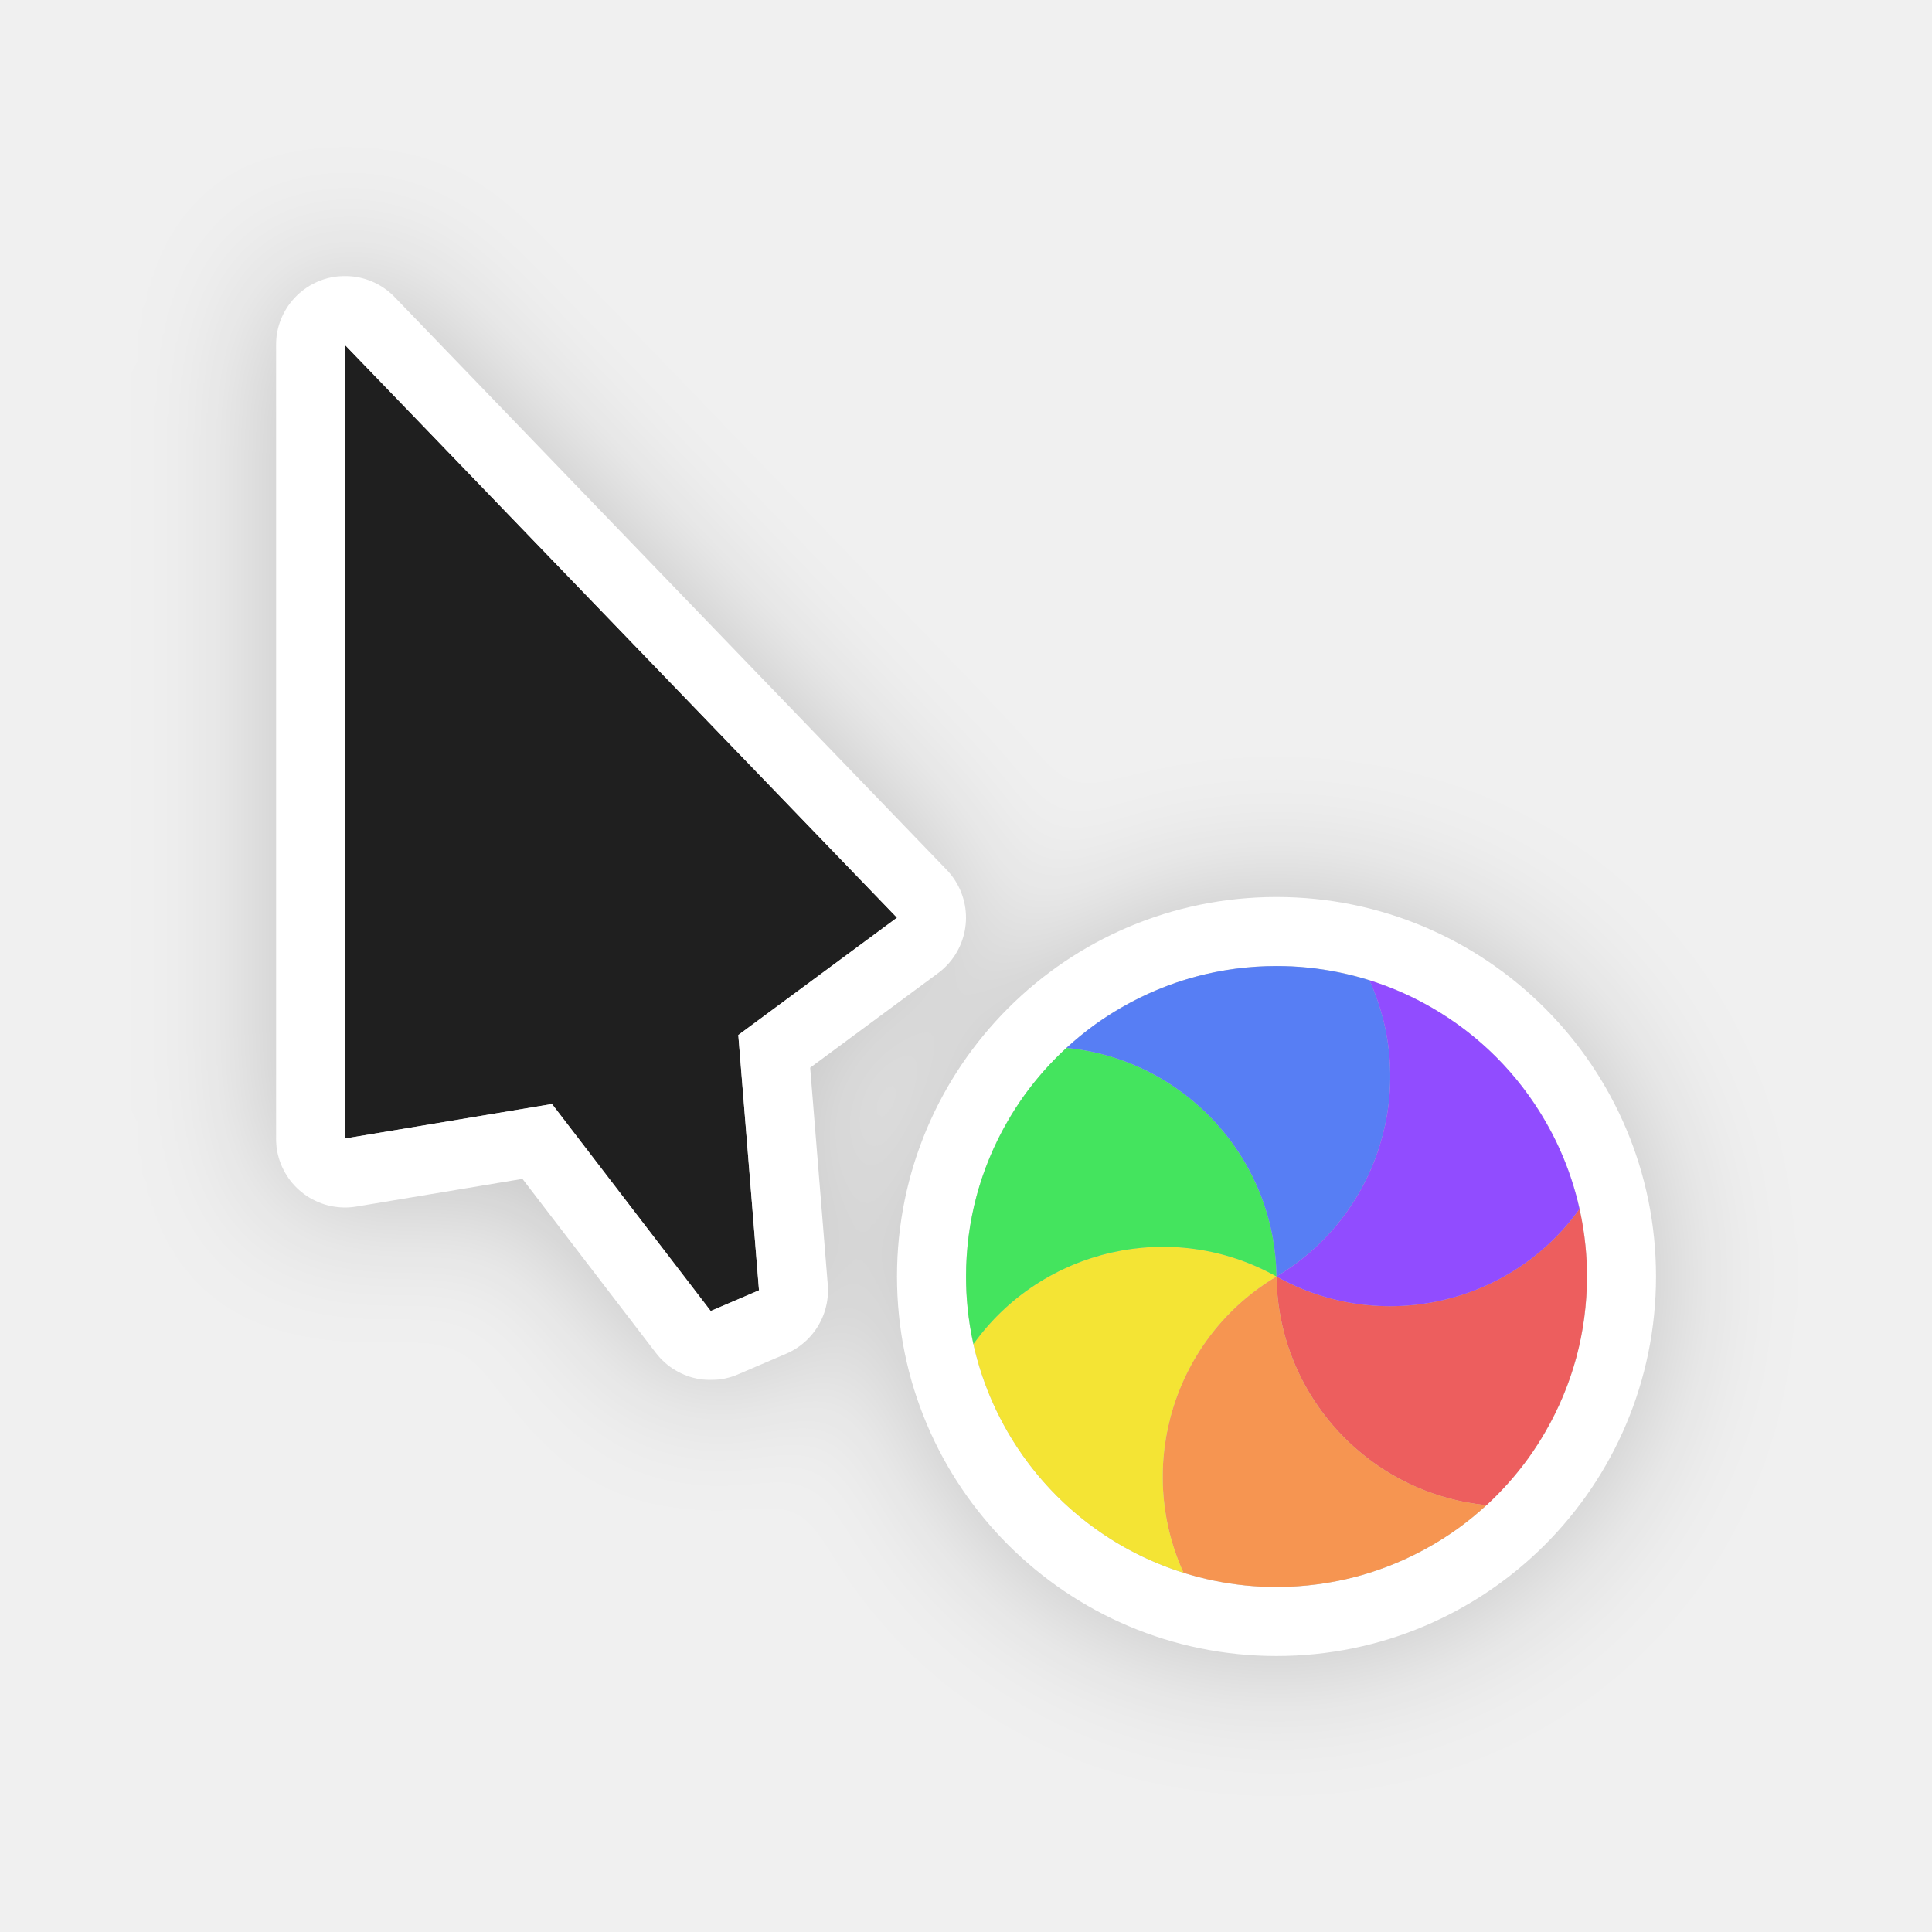
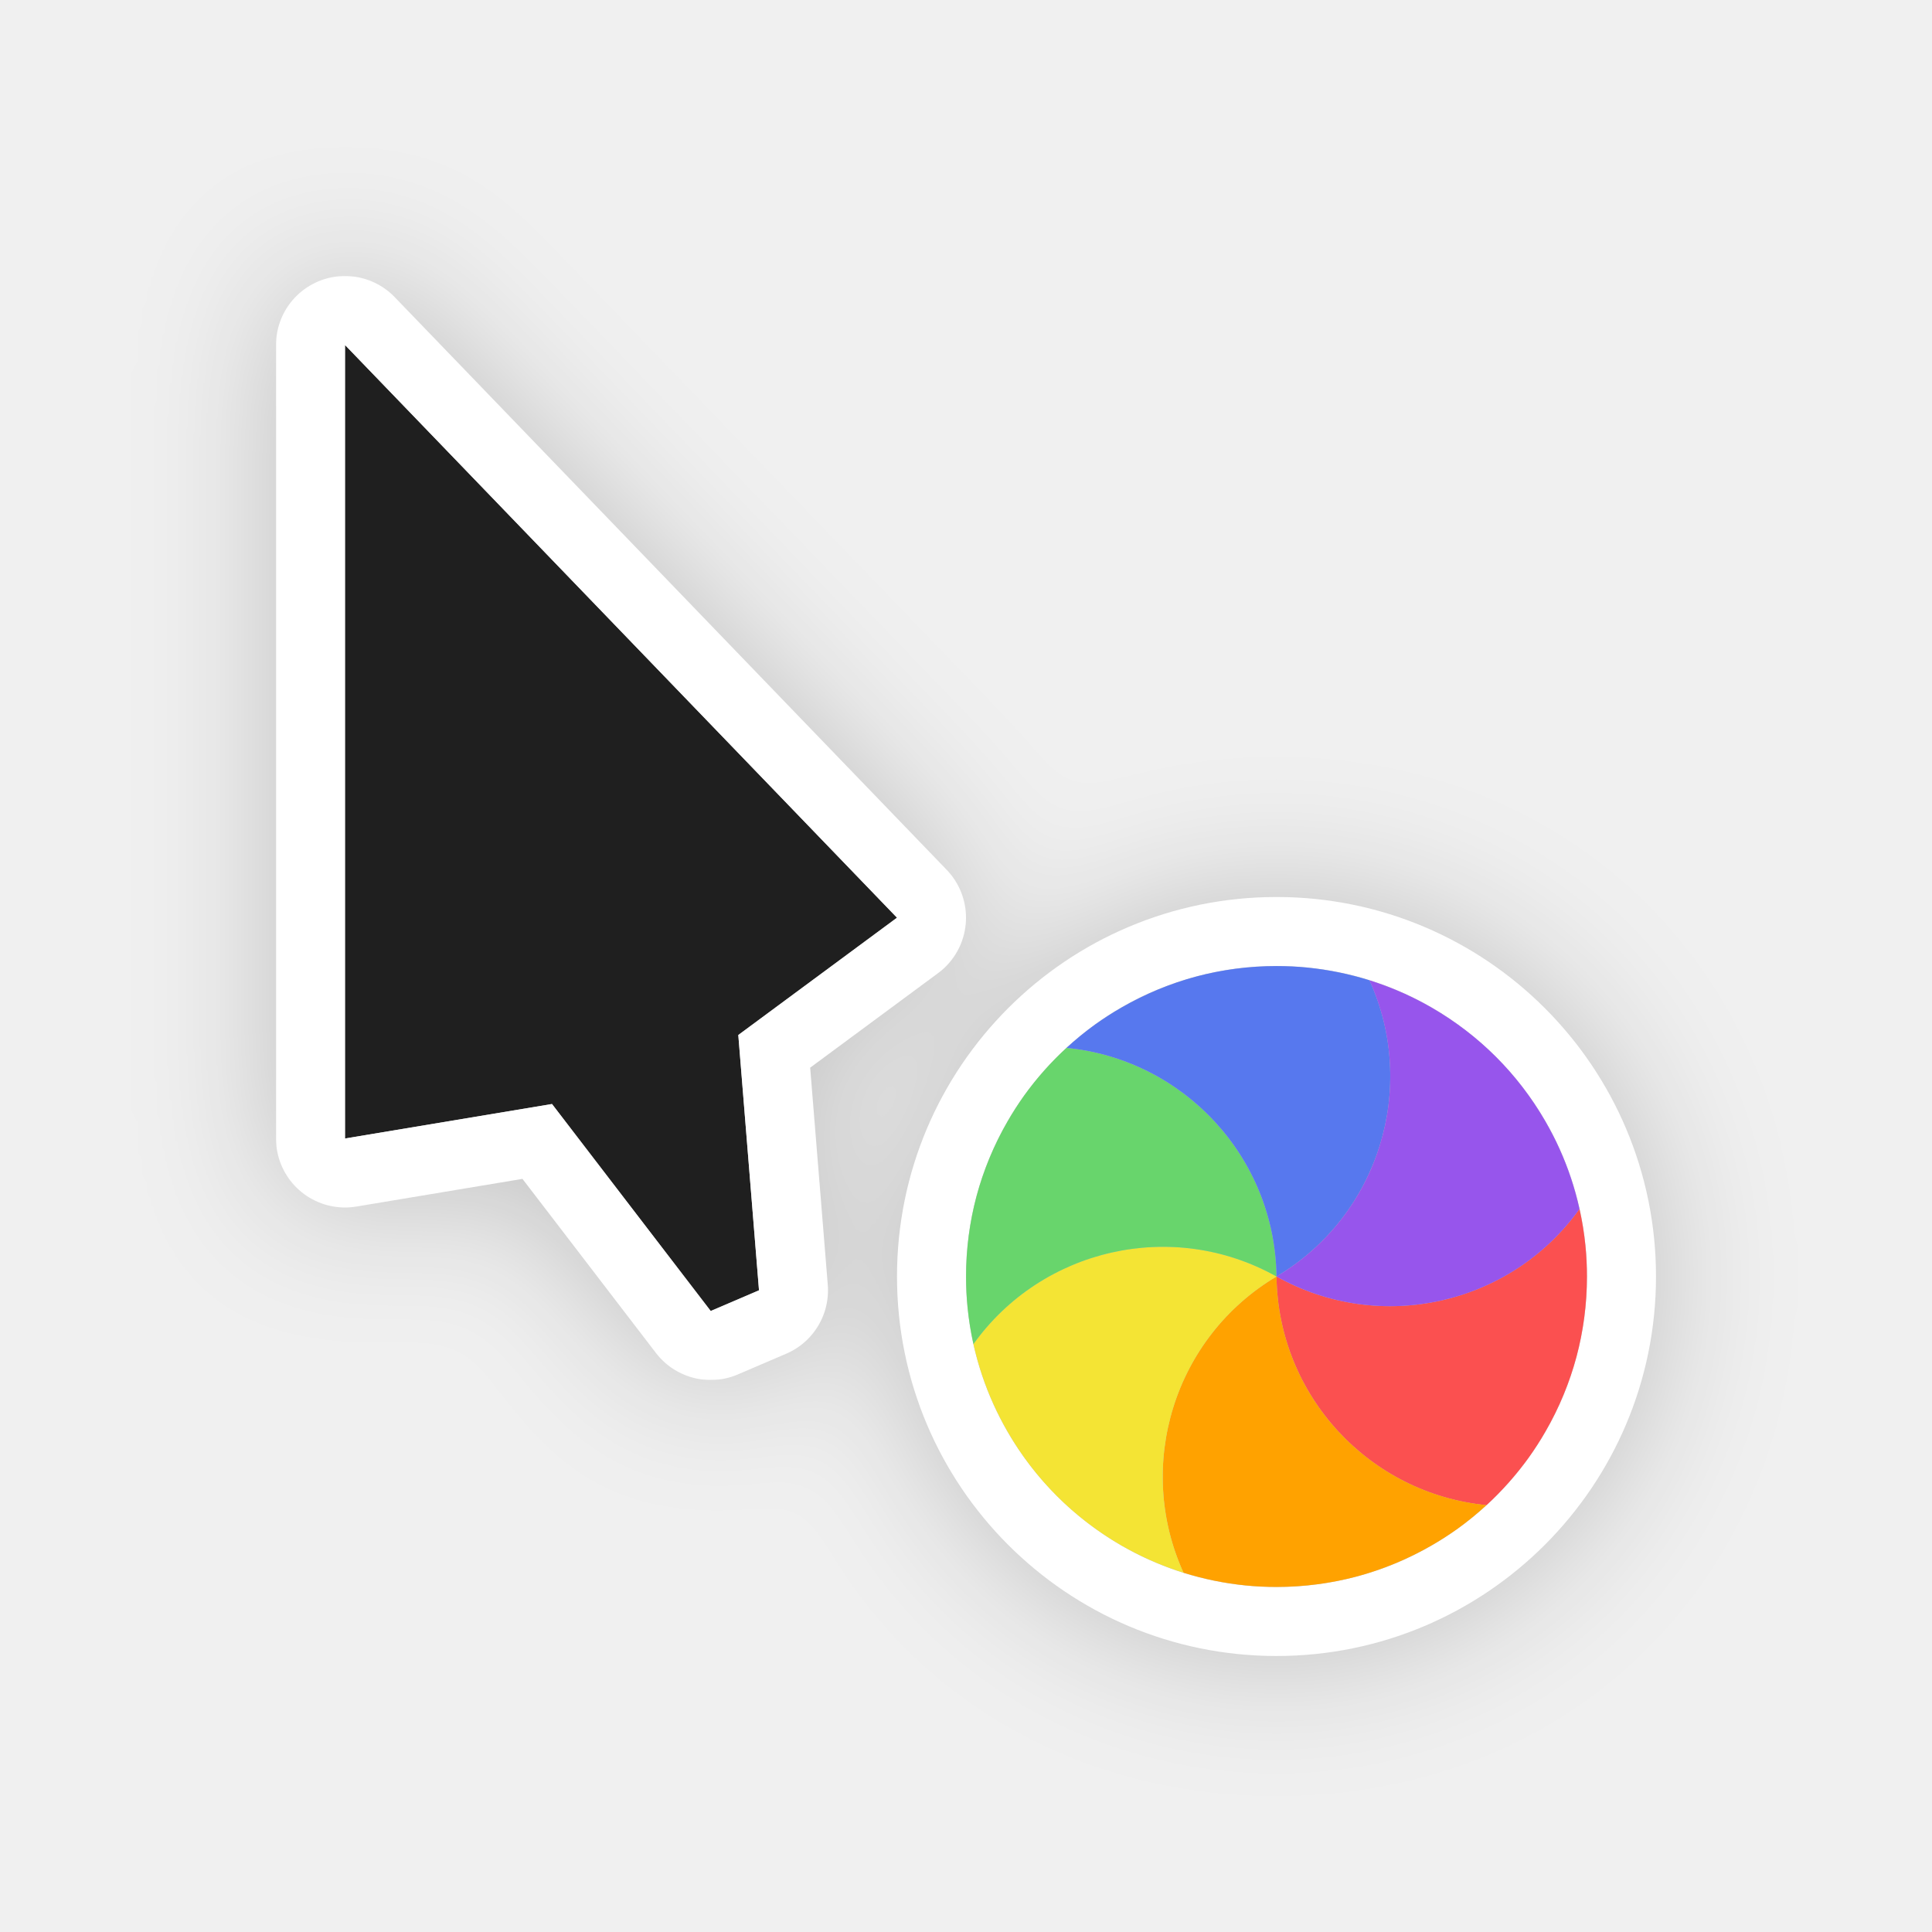
<svg xmlns="http://www.w3.org/2000/svg" width="28" height="28" viewBox="0 0 28 28" fill="none">
  <g filter="url(#filter0_d_182_7271)">
    <mask id="path-1-outside-1_182_7271" maskUnits="userSpaceOnUse" x="4" y="4" width="10" height="16" fill="black">
      <rect fill="white" x="4" y="4" width="10" height="16" />
      <path d="M13 13.3L5 5L5 16.5L8 16L10.3 19L11 18.7L10.7 15L13 13.3Z" />
    </mask>
    <path d="M13 13.3L5 5L5 16.5L8 16L10.3 19L11 18.7L10.7 15L13 13.3Z" fill="#1F1F1F" />
    <path d="M13 13.3L5 5L5 16.5L8 16L10.3 19L11 18.7L10.7 15L13 13.3Z" stroke="white" stroke-width="2" stroke-linejoin="round" mask="url(#path-1-outside-1_182_7271)" />
    <circle cx="18.5" cy="18.5" r="5" transform="rotate(90 18.5 18.5)" stroke="white" stroke-linejoin="round" />
-     <path d="M22.891 17.52C22.93 17.695 22.959 17.872 22.977 18.051C22.992 18.198 22.999 18.348 22.999 18.5C22.999 18.903 22.946 19.293 22.847 19.665C22.747 20.036 22.598 20.401 22.396 20.75C22.321 20.881 22.239 21.007 22.153 21.128C21.973 21.377 21.769 21.606 21.544 21.814C19.85 21.649 18.523 20.232 18.5 18.5C20.011 19.346 21.902 18.905 22.891 17.52Z" fill="#ED5E5E" />
-     <path d="M21.544 21.813C21.412 21.934 21.273 22.048 21.128 22.153C21.007 22.239 20.881 22.321 20.75 22.396C20.401 22.598 20.036 22.747 19.665 22.847C19.293 22.946 18.903 22.999 18.5 22.999C18.348 22.999 18.198 22.992 18.051 22.977C17.745 22.946 17.444 22.884 17.152 22.793C16.448 21.243 17.012 19.385 18.5 18.5C18.523 20.232 19.85 21.649 21.544 21.813Z" fill="#F69551" />
-     <path d="M17.152 22.793C16.982 22.739 16.814 22.676 16.651 22.602C16.515 22.541 16.382 22.472 16.25 22.397C15.902 22.195 15.59 21.954 15.318 21.682C15.046 21.41 14.805 21.099 14.603 20.75C14.528 20.618 14.459 20.485 14.398 20.349C14.272 20.07 14.175 19.778 14.108 19.479C15.098 18.094 16.989 17.654 18.5 18.5C17.012 19.386 16.448 21.244 17.152 22.793Z" fill="#F4E434" />
-     <path d="M14.108 19.48C14.069 19.305 14.041 19.128 14.023 18.949C14.008 18.802 14.001 18.652 14.001 18.5C14.001 18.097 14.054 17.707 14.153 17.335C14.253 16.964 14.402 16.599 14.604 16.25C14.679 16.119 14.761 15.993 14.847 15.872C15.027 15.623 15.231 15.394 15.456 15.187C17.15 15.351 18.477 16.768 18.5 18.5C16.989 17.654 15.098 18.095 14.108 19.48Z" fill="#44E45E" />
-     <path d="M15.456 15.187C15.588 15.066 15.727 14.952 15.872 14.847C15.993 14.761 16.119 14.679 16.25 14.604C16.599 14.402 16.964 14.253 17.335 14.153C17.707 14.054 18.097 14.001 18.5 14.001C18.652 14.001 18.802 14.008 18.949 14.023C19.255 14.054 19.556 14.116 19.848 14.207C20.552 15.757 19.988 17.615 18.5 18.5C18.477 16.768 17.15 15.351 15.456 15.187Z" fill="#577EF4" />
-     <path d="M19.847 14.207C20.018 14.261 20.186 14.324 20.349 14.398C20.485 14.459 20.618 14.528 20.749 14.603C21.098 14.805 21.41 15.046 21.682 15.318C21.954 15.59 22.195 15.902 22.396 16.25C22.472 16.382 22.541 16.515 22.602 16.651C22.728 16.93 22.825 17.222 22.891 17.521C21.902 18.906 20.011 19.346 18.5 18.5C19.988 17.614 20.552 15.757 19.847 14.207Z" fill="#914CFF" />
+     <path d="M22.891 17.52C22.93 17.695 22.959 17.872 22.977 18.051C22.992 18.198 22.999 18.348 22.999 18.5C22.999 18.903 22.946 19.293 22.847 19.665C22.747 20.036 22.598 20.401 22.396 20.75C22.321 20.881 22.239 21.007 22.153 21.128C21.973 21.377 21.769 21.606 21.544 21.814C19.85 21.649 18.523 20.232 18.5 18.5C20.011 19.346 21.902 18.905 22.891 17.52Z" fill="#FB5050" />
+     <path d="M21.544 21.813C21.412 21.934 21.273 22.048 21.128 22.153C21.007 22.239 20.881 22.321 20.75 22.396C20.401 22.598 20.036 22.747 19.665 22.847C19.293 22.946 18.903 22.999 18.5 22.999C18.348 22.999 18.198 22.992 18.051 22.977C17.745 22.946 17.444 22.884 17.152 22.793C16.448 21.243 17.012 19.385 18.5 18.5C18.523 20.232 19.85 21.649 21.544 21.813Z" fill="#FFA200" />
+     <path d="M17.152 22.793C16.982 22.739 16.814 22.676 16.651 22.602C16.515 22.541 16.382 22.472 16.25 22.397C15.902 22.195 15.59 21.954 15.318 21.682C15.046 21.41 14.805 21.099 14.604 20.75C14.528 20.618 14.459 20.485 14.398 20.349C14.272 20.07 14.175 19.778 14.108 19.479C15.098 18.094 16.989 17.654 18.5 18.5C17.012 19.386 16.448 21.244 17.152 22.793Z" fill="#F4E434" />
+     <path d="M14.108 19.48C14.069 19.305 14.041 19.128 14.023 18.949C14.008 18.802 14.001 18.652 14.001 18.5C14.001 18.097 14.054 17.707 14.153 17.335C14.253 16.964 14.402 16.599 14.604 16.25C14.679 16.119 14.761 15.993 14.847 15.872C15.027 15.623 15.231 15.394 15.456 15.187C17.15 15.351 18.477 16.768 18.5 18.5C16.989 17.654 15.098 18.095 14.108 19.48Z" fill="#68D56C" />
+     <path d="M15.456 15.187C15.588 15.066 15.727 14.952 15.872 14.847C15.993 14.761 16.119 14.679 16.25 14.604C16.599 14.402 16.964 14.253 17.335 14.153C17.707 14.054 18.097 14.001 18.5 14.001C18.652 14.001 18.802 14.008 18.949 14.023C19.255 14.054 19.556 14.116 19.848 14.207C20.552 15.757 19.988 17.615 18.5 18.5C18.477 16.768 17.15 15.351 15.456 15.187Z" fill="#5778EE" />
+     <path d="M19.847 14.207C20.018 14.261 20.186 14.324 20.349 14.398C20.485 14.459 20.618 14.528 20.749 14.603C21.098 14.805 21.41 15.046 21.682 15.318C21.954 15.59 22.195 15.902 22.396 16.25C22.472 16.382 22.541 16.515 22.602 16.651C22.728 16.93 22.825 17.222 22.891 17.521C21.902 18.906 20.011 19.346 18.5 18.5C19.988 17.614 20.552 15.757 19.847 14.207Z" fill="#9755EC" />
  </g>
  <defs>
    <filter id="filter0_d_182_7271" x="0" y="0" width="28" height="28" filterUnits="userSpaceOnUse" color-interpolation-filters="sRGB">
      <feFlood flood-opacity="0" result="BackgroundImageFix" />
      <feColorMatrix in="SourceAlpha" type="matrix" values="0 0 0 0 0 0 0 0 0 0 0 0 0 0 0 0 0 0 127 0" result="hardAlpha" />
      <feOffset />
      <feGaussianBlur stdDeviation="1" />
      <feColorMatrix type="matrix" values="0 0 0 0 0 0 0 0 0 0 0 0 0 0 0 0 0 0 0.2 0" />
      <feBlend mode="normal" in2="BackgroundImageFix" result="effect1_dropShadow_182_7271" />
      <feBlend mode="normal" in="SourceGraphic" in2="effect1_dropShadow_182_7271" result="shape" />
    </filter>
  </defs>
</svg>
